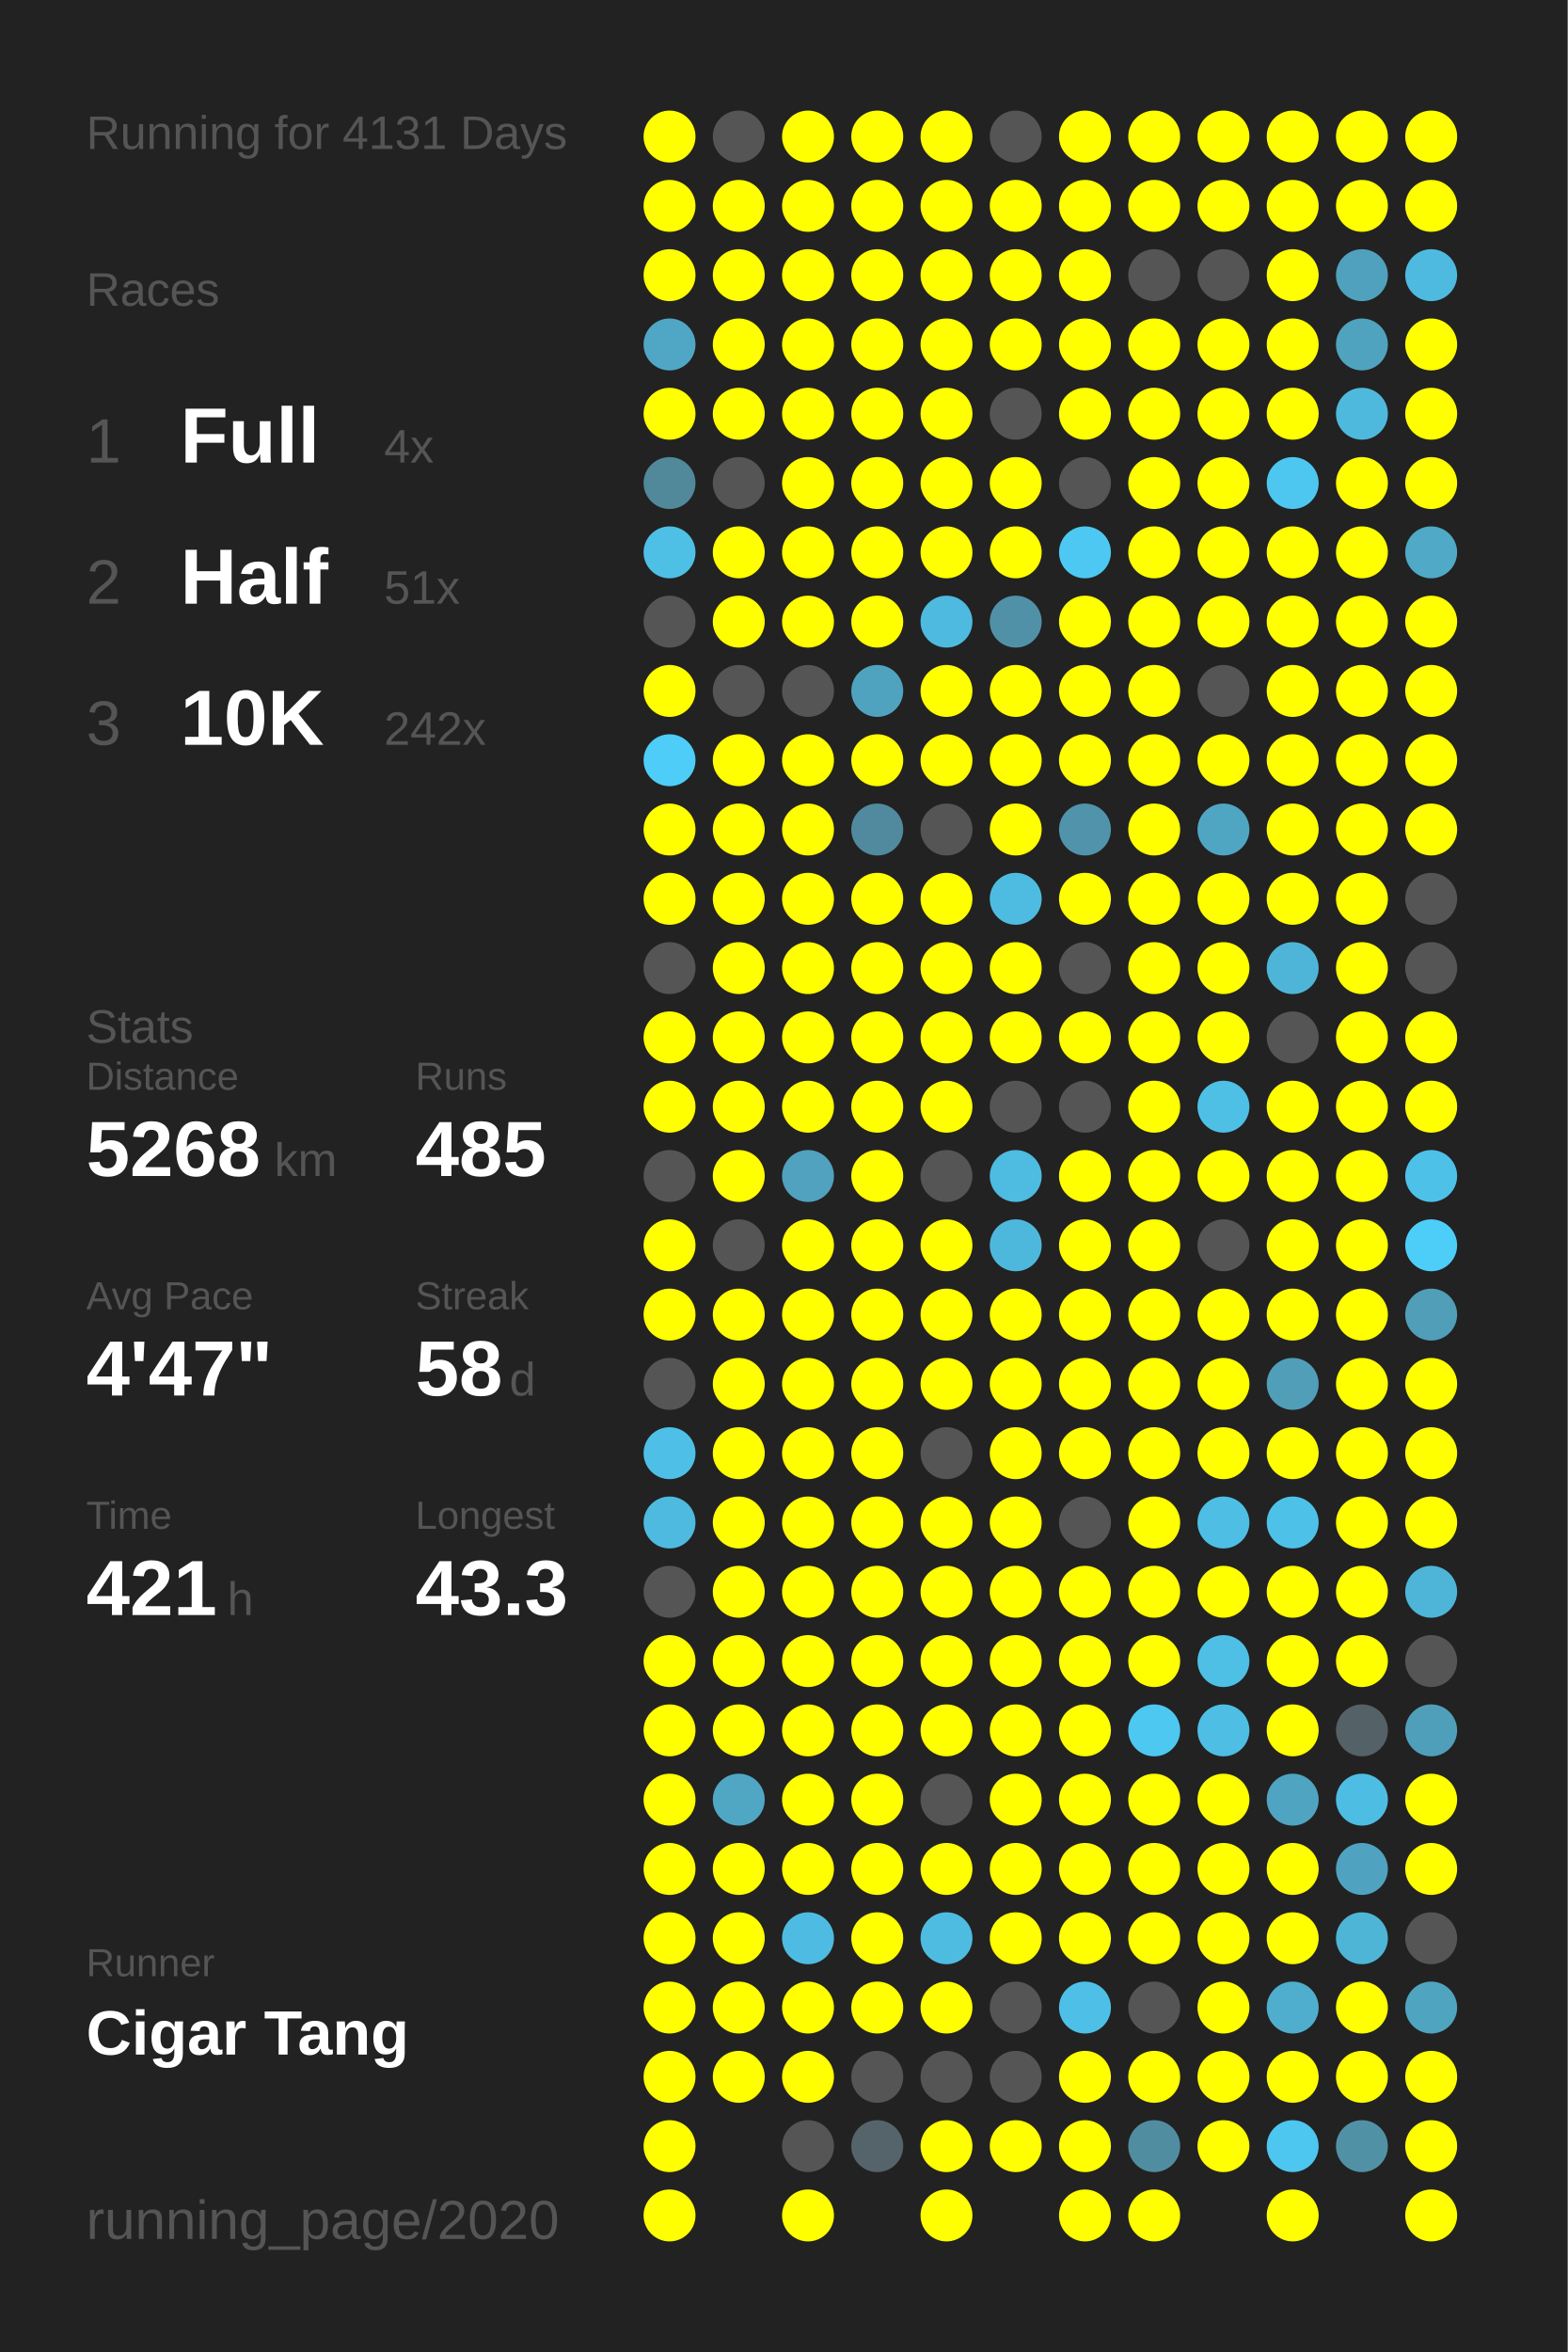
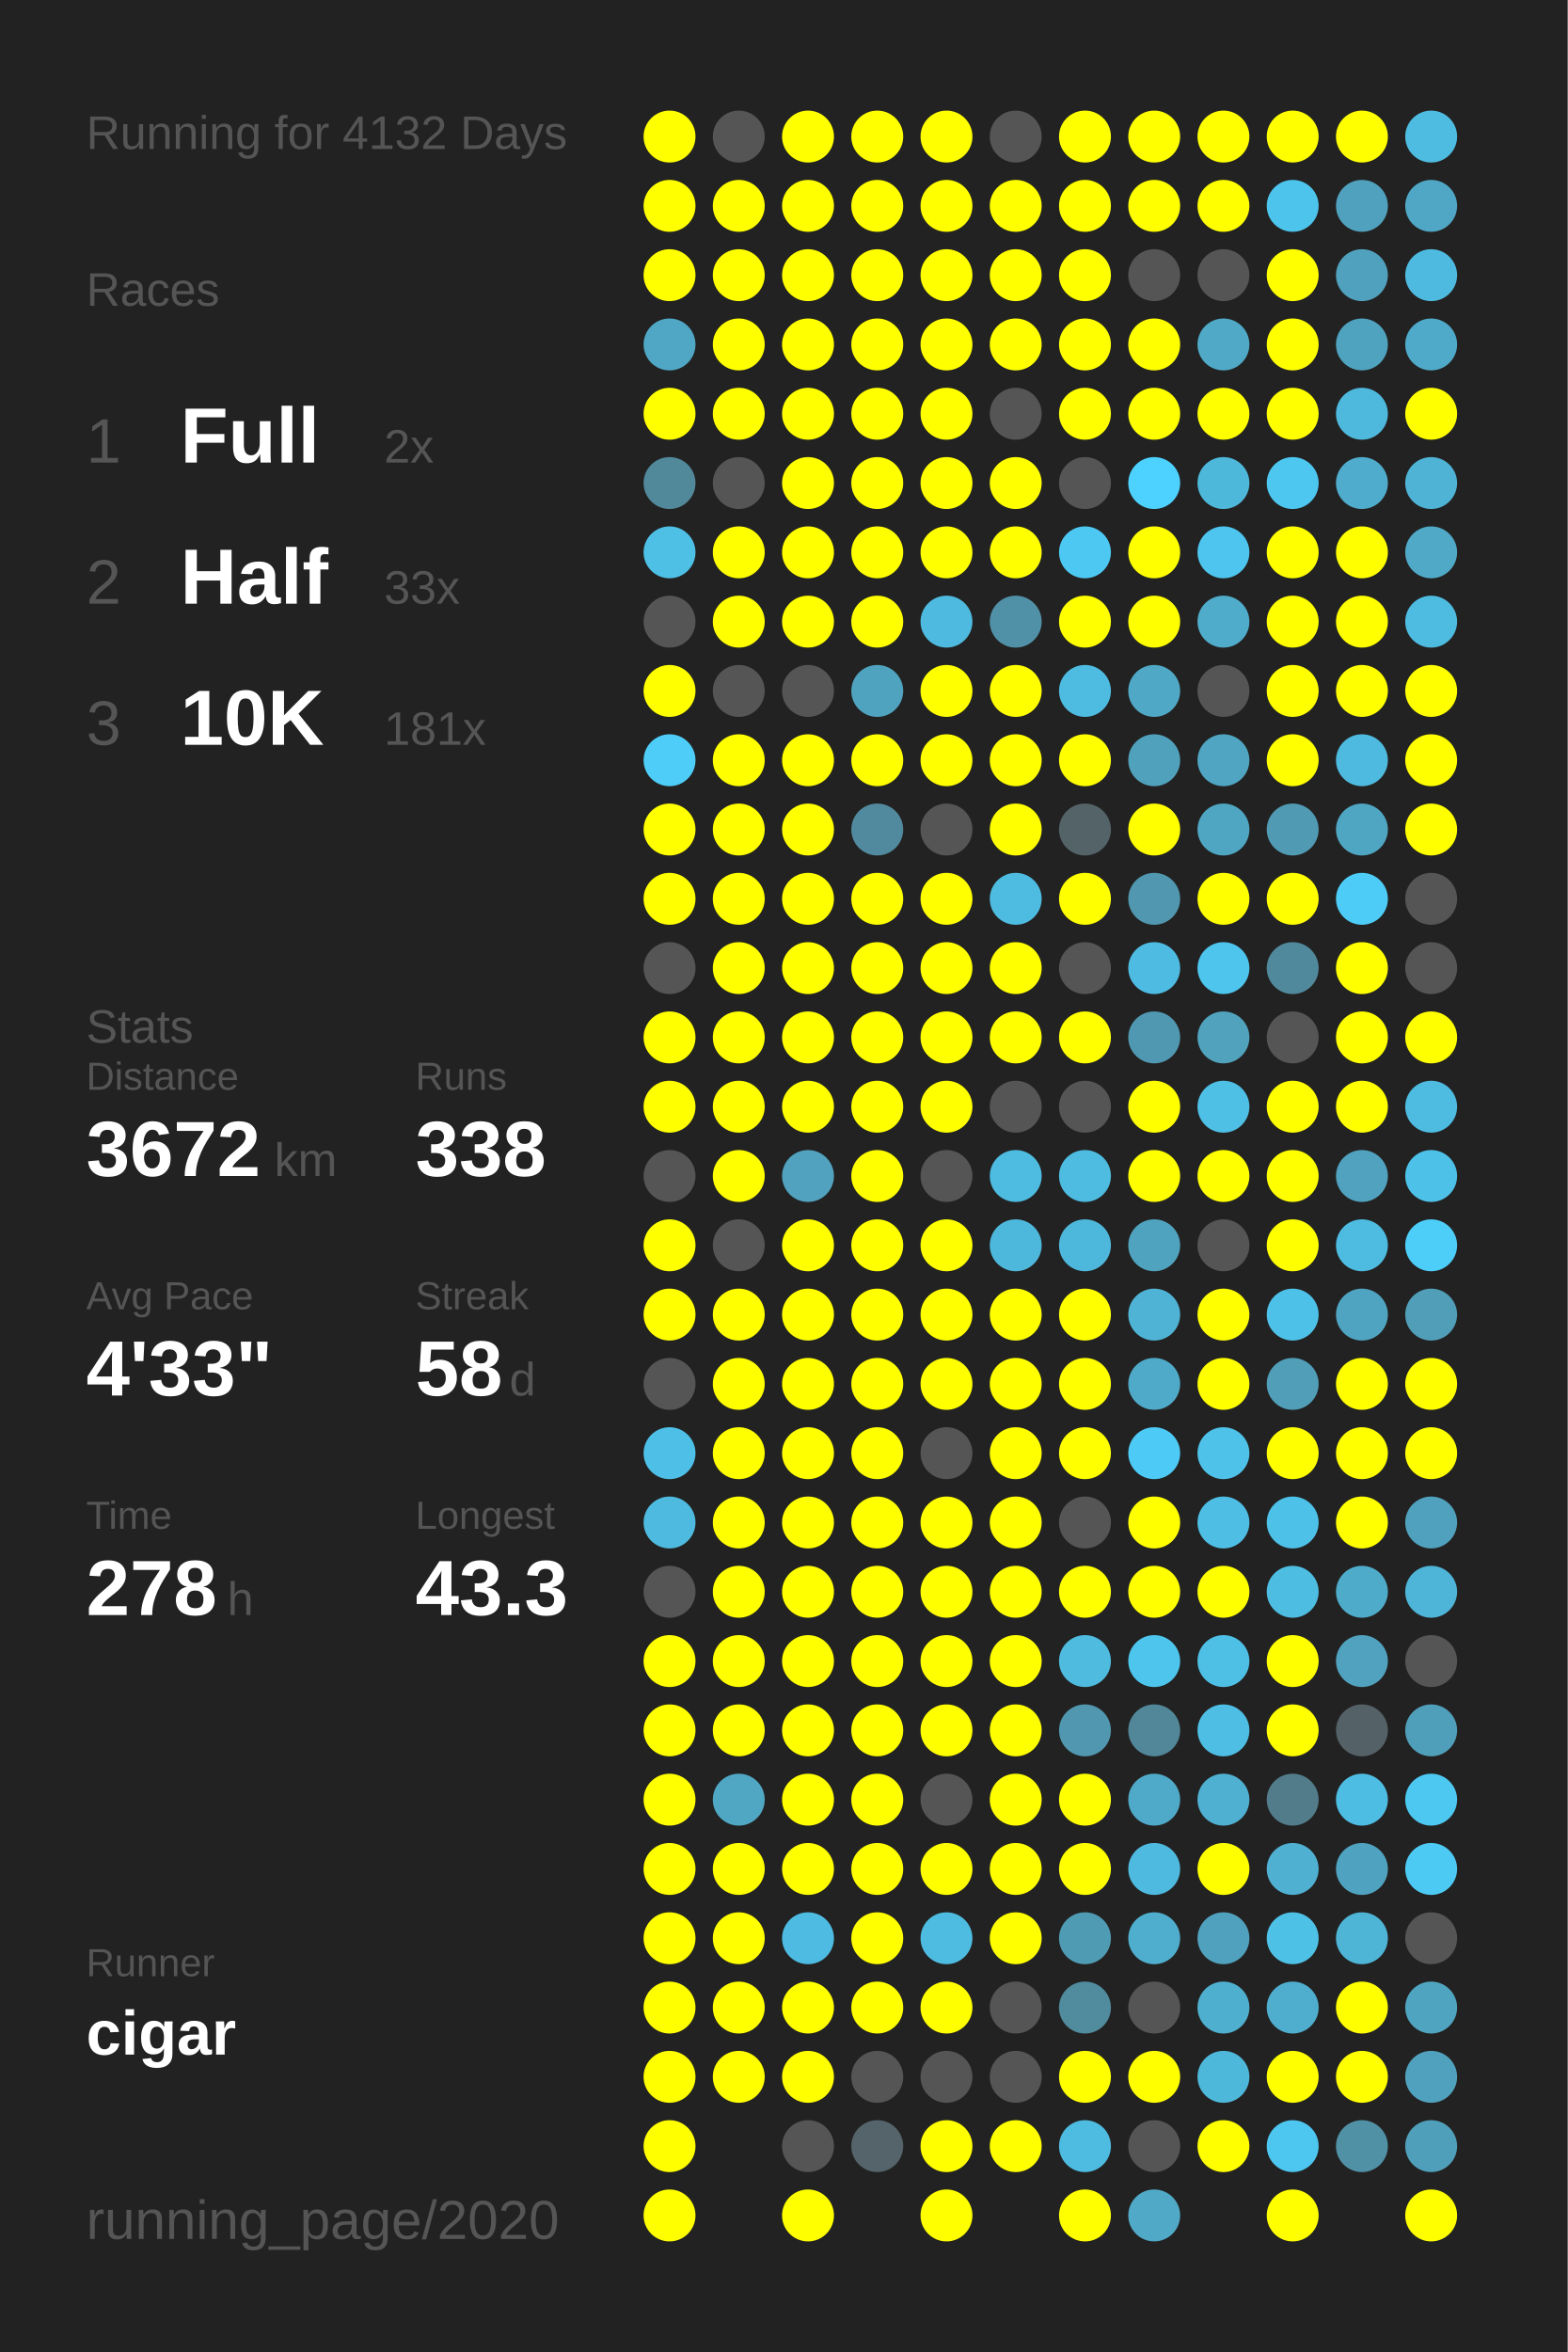
<svg xmlns="http://www.w3.org/2000/svg" baseProfile="full" height="300mm" version="1.1" viewBox="0,0,200,300" width="200mm">
  <defs />
  <rect fill="#222222" height="300" width="200" x="0" y="0" />
-   <text fill="#555555" style="font-size:6px; font-family:Arial;" x="11" y="19">Running for 4131 Days</text>
+   <text fill="#555555" style="font-size:6px; font-family:Arial;" x="11" y="19">Running for 4132 Days</text>
  <text fill="#555555" style="font-size:6px; font-family:Arial;" x="11" y="39">Races</text>
  <text fill="#555555" style="font-size:8px; font-family:Arial;" x="11" y="59">1</text>
  <text fill="#FFFFFF" style="font-size:10px; font-family:Arial; font-weight:bold;" x="23" y="59">Full</text>
-   <text fill="#555555" style="font-size:6px; font-family:Arial;" x="49" y="59">4x</text>
+   <text fill="#555555" style="font-size:6px; font-family:Arial;" x="49" y="59">2x</text>
  <text fill="#555555" style="font-size:8px; font-family:Arial;" x="11" y="77">2</text>
  <text fill="#FFFFFF" style="font-size:10px; font-family:Arial; font-weight:bold;" x="23" y="77">Half</text>
-   <text fill="#555555" style="font-size:6px; font-family:Arial;" x="49" y="77">51x</text>
+   <text fill="#555555" style="font-size:6px; font-family:Arial;" x="49" y="77">33x</text>
  <text fill="#555555" style="font-size:8px; font-family:Arial;" x="11" y="95">3</text>
  <text fill="#FFFFFF" style="font-size:10px; font-family:Arial; font-weight:bold;" x="23" y="95">10K</text>
-   <text fill="#555555" style="font-size:6px; font-family:Arial;" x="49" y="95">242x</text>
+   <text fill="#555555" style="font-size:6px; font-family:Arial;" x="49" y="95">181x</text>
  <text fill="#555555" style="font-size:6px; font-family:Arial;" x="11" y="133">Stats</text>
  <text fill="#555555" style="font-size:5px; font-family:Arial;" x="11" y="139">Distance</text>
-   <text fill="#FFFFFF" style="font-size:10px; font-family:Arial; font-weight:bold;" x="11" y="150">5268</text>
+   <text fill="#FFFFFF" style="font-size:10px; font-family:Arial; font-weight:bold;" x="11" y="150">3672</text>
  <text fill="#555555" style="font-size:6px; font-family:Arial;" x="35" y="150">km</text>
  <text fill="#555555" style="font-size:5px; font-family:Arial;" x="53" y="139">Runs</text>
-   <text fill="#FFFFFF" style="font-size:10px; font-family:Arial; font-weight:bold;" x="53" y="150">485</text>
+   <text fill="#FFFFFF" style="font-size:10px; font-family:Arial; font-weight:bold;" x="53" y="150">338</text>
  <text fill="#555555" style="font-size:5px; font-family:Arial;" x="11" y="167">Avg Pace</text>
-   <text fill="#FFFFFF" style="font-size:10px; font-family:Arial; font-weight:bold;" x="11" y="178">4'47"</text>
+   <text fill="#FFFFFF" style="font-size:10px; font-family:Arial; font-weight:bold;" x="11" y="178">4'33"</text>
  <text fill="#555555" style="font-size:5px; font-family:Arial;" x="53" y="167">Streak</text>
  <text fill="#FFFFFF" style="font-size:10px; font-family:Arial; font-weight:bold;" x="53" y="178">58</text>
  <text fill="#555555" style="font-size:6px; font-family:Arial;" x="65" y="178">d</text>
  <text fill="#555555" style="font-size:5px; font-family:Arial;" x="11" y="195">Time</text>
-   <text fill="#FFFFFF" style="font-size:10px; font-family:Arial; font-weight:bold;" x="11" y="206">421</text>
+   <text fill="#FFFFFF" style="font-size:10px; font-family:Arial; font-weight:bold;" x="11" y="206">278</text>
  <text fill="#555555" style="font-size:6px; font-family:Arial;" x="29" y="206">h</text>
  <text fill="#555555" style="font-size:5px; font-family:Arial;" x="53" y="195">Longest</text>
  <text fill="#FFFFFF" style="font-size:10px; font-family:Arial; font-weight:bold;" x="53" y="206">43.3</text>
  <text fill="#555555" style="font-size:5px; font-family:Arial;" x="11" y="252.065">Runner</text>
-   <text fill="#FFFFFF" style="font-size:8px; font-family:Arial; font-weight:bold;" x="11" y="262.065">Cigar Tang</text>
+   <text fill="#FFFFFF" style="font-size:8px; font-family:Arial; font-weight:bold;" x="11" y="262.065">cigar</text>
  <text fill="#555555" style="font-size:7px; font-family:Arial;" x="11" y="285.581">running_page/2020</text>
  <circle cx="85.417" cy="17.419" fill="#FFFF00" r="3.312" />
  <circle cx="85.417" cy="26.258" fill="#FFFF00" r="3.312" />
  <circle cx="85.417" cy="35.097" fill="#FFFF00" r="3.312" />
  <circle cx="85.417" cy="43.935" fill="#4fa7c5" r="3.312" />
  <circle cx="85.417" cy="52.774" fill="#FFFF00" r="3.312" />
  <circle cx="85.417" cy="61.613" fill="#51889a" r="3.312" />
  <circle cx="85.417" cy="70.452" fill="#4ec0e6" r="3.312" />
  <circle cx="85.417" cy="79.29" fill="#555555" r="3.312" />
  <circle cx="85.417" cy="88.129" fill="#FFFF00" r="3.312" />
  <circle cx="85.417" cy="96.968" fill="#4dcdf8" r="3.312" />
  <circle cx="85.417" cy="105.806" fill="#FFFF00" r="3.312" />
  <circle cx="85.417" cy="114.645" fill="#FFFF00" r="3.312" />
  <circle cx="85.417" cy="123.484" fill="#555555" r="3.312" />
  <circle cx="85.417" cy="132.323" fill="#FFFF00" r="3.312" />
  <circle cx="85.417" cy="141.161" fill="#FFFF00" r="3.312" />
  <circle cx="85.417" cy="150" fill="#555555" r="3.312" />
  <circle cx="85.417" cy="158.839" fill="#FFFF00" r="3.312" />
  <circle cx="85.417" cy="167.677" fill="#FFFF00" r="3.312" />
  <circle cx="85.417" cy="176.516" fill="#555555" r="3.312" />
  <circle cx="85.417" cy="185.355" fill="#4ec0e7" r="3.312" />
  <circle cx="85.417" cy="194.194" fill="#4ebadf" r="3.312" />
  <circle cx="85.417" cy="203.032" fill="#555555" r="3.312" />
  <circle cx="85.417" cy="211.871" fill="#FFFF00" r="3.312" />
  <circle cx="85.417" cy="220.71" fill="#FFFF00" r="3.312" />
  <circle cx="85.417" cy="229.548" fill="#FFFF00" r="3.312" />
  <circle cx="85.417" cy="238.387" fill="#FFFF00" r="3.312" />
  <circle cx="85.417" cy="247.226" fill="#FFFF00" r="3.312" />
  <circle cx="85.417" cy="256.065" fill="#FFFF00" r="3.312" />
  <circle cx="85.417" cy="264.903" fill="#FFFF00" r="3.312" />
  <circle cx="85.417" cy="273.742" fill="#FFFF00" r="3.312" />
  <circle cx="85.417" cy="282.581" fill="#FFFF00" r="3.312" />
  <circle cx="94.25" cy="17.419" fill="#555555" r="3.312" />
  <circle cx="94.25" cy="26.258" fill="#FFFF00" r="3.312" />
  <circle cx="94.25" cy="35.097" fill="#FFFF00" r="3.312" />
  <circle cx="94.25" cy="43.935" fill="#FFFF00" r="3.312" />
  <circle cx="94.25" cy="52.774" fill="#FFFF00" r="3.312" />
  <circle cx="94.25" cy="61.613" fill="#555555" r="3.312" />
  <circle cx="94.25" cy="70.452" fill="#FFFF00" r="3.312" />
  <circle cx="94.25" cy="79.29" fill="#FFFF00" r="3.312" />
  <circle cx="94.25" cy="88.129" fill="#555555" r="3.312" />
  <circle cx="94.25" cy="96.968" fill="#FFFF00" r="3.312" />
  <circle cx="94.25" cy="105.806" fill="#FFFF00" r="3.312" />
  <circle cx="94.25" cy="114.645" fill="#FFFF00" r="3.312" />
  <circle cx="94.25" cy="123.484" fill="#FFFF00" r="3.312" />
  <circle cx="94.25" cy="132.323" fill="#FFFF00" r="3.312" />
  <circle cx="94.25" cy="141.161" fill="#FFFF00" r="3.312" />
  <circle cx="94.25" cy="150" fill="#FFFF00" r="3.312" />
  <circle cx="94.25" cy="158.839" fill="#555555" r="3.312" />
  <circle cx="94.25" cy="167.677" fill="#FFFF00" r="3.312" />
  <circle cx="94.25" cy="176.516" fill="#FFFF00" r="3.312" />
  <circle cx="94.25" cy="185.355" fill="#FFFF00" r="3.312" />
  <circle cx="94.25" cy="194.194" fill="#FFFF00" r="3.312" />
  <circle cx="94.25" cy="203.032" fill="#FFFF00" r="3.312" />
  <circle cx="94.25" cy="211.871" fill="#FFFF00" r="3.312" />
  <circle cx="94.25" cy="220.71" fill="#FFFF00" r="3.312" />
  <circle cx="94.25" cy="229.548" fill="#4fa7c4" r="3.312" />
  <circle cx="94.25" cy="238.387" fill="#FFFF00" r="3.312" />
  <circle cx="94.25" cy="247.226" fill="#FFFF00" r="3.312" />
  <circle cx="94.25" cy="256.065" fill="#FFFF00" r="3.312" />
  <circle cx="94.25" cy="264.903" fill="#FFFF00" r="3.312" />
  <circle cx="103.083" cy="17.419" fill="#FFFF00" r="3.312" />
  <circle cx="103.083" cy="26.258" fill="#FFFF00" r="3.312" />
  <circle cx="103.083" cy="35.097" fill="#FFFF00" r="3.312" />
  <circle cx="103.083" cy="43.935" fill="#FFFF00" r="3.312" />
  <circle cx="103.083" cy="52.774" fill="#FFFF00" r="3.312" />
  <circle cx="103.083" cy="61.613" fill="#FFFF00" r="3.312" />
  <circle cx="103.083" cy="70.452" fill="#FFFF00" r="3.312" />
  <circle cx="103.083" cy="79.29" fill="#FFFF00" r="3.312" />
  <circle cx="103.083" cy="88.129" fill="#555555" r="3.312" />
  <circle cx="103.083" cy="96.968" fill="#FFFF00" r="3.312" />
  <circle cx="103.083" cy="105.806" fill="#FFFF00" r="3.312" />
  <circle cx="103.083" cy="114.645" fill="#FFFF00" r="3.312" />
  <circle cx="103.083" cy="123.484" fill="#FFFF00" r="3.312" />
  <circle cx="103.083" cy="132.323" fill="#FFFF00" r="3.312" />
  <circle cx="103.083" cy="141.161" fill="#FFFF00" r="3.312" />
  <circle cx="103.083" cy="150" fill="#50a2be" r="3.312" />
  <circle cx="103.083" cy="158.839" fill="#FFFF00" r="3.312" />
  <circle cx="103.083" cy="167.677" fill="#FFFF00" r="3.312" />
  <circle cx="103.083" cy="176.516" fill="#FFFF00" r="3.312" />
  <circle cx="103.083" cy="185.355" fill="#FFFF00" r="3.312" />
  <circle cx="103.083" cy="194.194" fill="#FFFF00" r="3.312" />
  <circle cx="103.083" cy="203.032" fill="#FFFF00" r="3.312" />
  <circle cx="103.083" cy="211.871" fill="#FFFF00" r="3.312" />
  <circle cx="103.083" cy="220.71" fill="#FFFF00" r="3.312" />
  <circle cx="103.083" cy="229.548" fill="#FFFF00" r="3.312" />
  <circle cx="103.083" cy="238.387" fill="#FFFF00" r="3.312" />
  <circle cx="103.083" cy="247.226" fill="#4ebce2" r="3.312" />
  <circle cx="103.083" cy="256.065" fill="#FFFF00" r="3.312" />
  <circle cx="103.083" cy="264.903" fill="#FFFF00" r="3.312" />
  <circle cx="103.083" cy="273.742" fill="#555555" r="3.312" />
  <circle cx="103.083" cy="282.581" fill="#FFFF00" r="3.312" />
  <circle cx="111.917" cy="17.419" fill="#FFFF00" r="3.312" />
  <circle cx="111.917" cy="26.258" fill="#FFFF00" r="3.312" />
  <circle cx="111.917" cy="35.097" fill="#FFFF00" r="3.312" />
  <circle cx="111.917" cy="43.935" fill="#FFFF00" r="3.312" />
  <circle cx="111.917" cy="52.774" fill="#FFFF00" r="3.312" />
  <circle cx="111.917" cy="61.613" fill="#FFFF00" r="3.312" />
  <circle cx="111.917" cy="70.452" fill="#FFFF00" r="3.312" />
  <circle cx="111.917" cy="79.29" fill="#FFFF00" r="3.312" />
  <circle cx="111.917" cy="88.129" fill="#4fa3bf" r="3.312" />
  <circle cx="111.917" cy="96.968" fill="#FFFF00" r="3.312" />
  <circle cx="111.917" cy="105.806" fill="#518a9e" r="3.312" />
  <circle cx="111.917" cy="114.645" fill="#FFFF00" r="3.312" />
  <circle cx="111.917" cy="123.484" fill="#FFFF00" r="3.312" />
  <circle cx="111.917" cy="132.323" fill="#FFFF00" r="3.312" />
  <circle cx="111.917" cy="141.161" fill="#FFFF00" r="3.312" />
  <circle cx="111.917" cy="150" fill="#FFFF00" r="3.312" />
  <circle cx="111.917" cy="158.839" fill="#FFFF00" r="3.312" />
  <circle cx="111.917" cy="167.677" fill="#FFFF00" r="3.312" />
  <circle cx="111.917" cy="176.516" fill="#FFFF00" r="3.312" />
  <circle cx="111.917" cy="185.355" fill="#FFFF00" r="3.312" />
  <circle cx="111.917" cy="194.194" fill="#FFFF00" r="3.312" />
  <circle cx="111.917" cy="203.032" fill="#FFFF00" r="3.312" />
  <circle cx="111.917" cy="211.871" fill="#FFFF00" r="3.312" />
  <circle cx="111.917" cy="220.71" fill="#FFFF00" r="3.312" />
  <circle cx="111.917" cy="229.548" fill="#FFFF00" r="3.312" />
  <circle cx="111.917" cy="238.387" fill="#FFFF00" r="3.312" />
  <circle cx="111.917" cy="247.226" fill="#FFFF00" r="3.312" />
  <circle cx="111.917" cy="256.065" fill="#FFFF00" r="3.312" />
  <circle cx="111.917" cy="264.903" fill="#555555" r="3.312" />
  <circle cx="111.917" cy="273.742" fill="#54646a" r="3.312" />
  <circle cx="120.75" cy="17.419" fill="#FFFF00" r="3.312" />
  <circle cx="120.75" cy="26.258" fill="#FFFF00" r="3.312" />
  <circle cx="120.75" cy="35.097" fill="#FFFF00" r="3.312" />
  <circle cx="120.75" cy="43.935" fill="#FFFF00" r="3.312" />
  <circle cx="120.75" cy="52.774" fill="#FFFF00" r="3.312" />
  <circle cx="120.75" cy="61.613" fill="#FFFF00" r="3.312" />
  <circle cx="120.75" cy="70.452" fill="#FFFF00" r="3.312" />
  <circle cx="120.75" cy="79.29" fill="#4ebadf" r="3.312" />
  <circle cx="120.75" cy="88.129" fill="#FFFF00" r="3.312" />
  <circle cx="120.75" cy="96.968" fill="#FFFF00" r="3.312" />
  <circle cx="120.75" cy="105.806" fill="#555555" r="3.312" />
  <circle cx="120.75" cy="114.645" fill="#FFFF00" r="3.312" />
  <circle cx="120.75" cy="123.484" fill="#FFFF00" r="3.312" />
  <circle cx="120.75" cy="132.323" fill="#FFFF00" r="3.312" />
  <circle cx="120.75" cy="141.161" fill="#FFFF00" r="3.312" />
  <circle cx="120.75" cy="150" fill="#555555" r="3.312" />
  <circle cx="120.75" cy="158.839" fill="#FFFF00" r="3.312" />
  <circle cx="120.75" cy="167.677" fill="#FFFF00" r="3.312" />
  <circle cx="120.75" cy="176.516" fill="#FFFF00" r="3.312" />
  <circle cx="120.75" cy="185.355" fill="#555555" r="3.312" />
  <circle cx="120.75" cy="194.194" fill="#FFFF00" r="3.312" />
  <circle cx="120.75" cy="203.032" fill="#FFFF00" r="3.312" />
  <circle cx="120.75" cy="211.871" fill="#FFFF00" r="3.312" />
  <circle cx="120.75" cy="220.71" fill="#FFFF00" r="3.312" />
  <circle cx="120.75" cy="229.548" fill="#555555" r="3.312" />
  <circle cx="120.75" cy="238.387" fill="#FFFF00" r="3.312" />
  <circle cx="120.75" cy="247.226" fill="#4ebce1" r="3.312" />
  <circle cx="120.75" cy="256.065" fill="#FFFF00" r="3.312" />
  <circle cx="120.75" cy="264.903" fill="#555555" r="3.312" />
  <circle cx="120.75" cy="273.742" fill="#FFFF00" r="3.312" />
  <circle cx="120.75" cy="282.581" fill="#FFFF00" r="3.312" />
  <circle cx="129.583" cy="17.419" fill="#555555" r="3.312" />
  <circle cx="129.583" cy="26.258" fill="#FFFF00" r="3.312" />
  <circle cx="129.583" cy="35.097" fill="#FFFF00" r="3.312" />
  <circle cx="129.583" cy="43.935" fill="#FFFF00" r="3.312" />
  <circle cx="129.583" cy="52.774" fill="#555555" r="3.312" />
  <circle cx="129.583" cy="61.613" fill="#FFFF00" r="3.312" />
  <circle cx="129.583" cy="70.452" fill="#FFFF00" r="3.312" />
  <circle cx="129.583" cy="79.29" fill="#5191a7" r="3.312" />
  <circle cx="129.583" cy="88.129" fill="#FFFF00" r="3.312" />
  <circle cx="129.583" cy="96.968" fill="#FFFF00" r="3.312" />
  <circle cx="129.583" cy="105.806" fill="#FFFF00" r="3.312" />
  <circle cx="129.583" cy="114.645" fill="#4ebce1" r="3.312" />
  <circle cx="129.583" cy="123.484" fill="#FFFF00" r="3.312" />
  <circle cx="129.583" cy="132.323" fill="#FFFF00" r="3.312" />
  <circle cx="129.583" cy="141.161" fill="#555555" r="3.312" />
  <circle cx="129.583" cy="150" fill="#4ebbe0" r="3.312" />
  <circle cx="129.583" cy="158.839" fill="#4eb8dc" r="3.312" />
  <circle cx="129.583" cy="167.677" fill="#FFFF00" r="3.312" />
  <circle cx="129.583" cy="176.516" fill="#FFFF00" r="3.312" />
  <circle cx="129.583" cy="185.355" fill="#FFFF00" r="3.312" />
  <circle cx="129.583" cy="194.194" fill="#FFFF00" r="3.312" />
  <circle cx="129.583" cy="203.032" fill="#FFFF00" r="3.312" />
  <circle cx="129.583" cy="211.871" fill="#FFFF00" r="3.312" />
  <circle cx="129.583" cy="220.71" fill="#FFFF00" r="3.312" />
  <circle cx="129.583" cy="229.548" fill="#FFFF00" r="3.312" />
  <circle cx="129.583" cy="238.387" fill="#FFFF00" r="3.312" />
  <circle cx="129.583" cy="247.226" fill="#FFFF00" r="3.312" />
  <circle cx="129.583" cy="256.065" fill="#555555" r="3.312" />
  <circle cx="129.583" cy="264.903" fill="#555555" r="3.312" />
  <circle cx="129.583" cy="273.742" fill="#FFFF00" r="3.312" />
  <circle cx="138.417" cy="17.419" fill="#FFFF00" r="3.312" />
  <circle cx="138.417" cy="26.258" fill="#FFFF00" r="3.312" />
  <circle cx="138.417" cy="35.097" fill="#FFFF00" r="3.312" />
  <circle cx="138.417" cy="43.935" fill="#FFFF00" r="3.312" />
  <circle cx="138.417" cy="52.774" fill="#FFFF00" r="3.312" />
  <circle cx="138.417" cy="61.613" fill="#555555" r="3.312" />
  <circle cx="138.417" cy="70.452" fill="#4dc8f2" r="3.312" />
  <circle cx="138.417" cy="79.29" fill="#FFFF00" r="3.312" />
-   <circle cx="138.417" cy="88.129" fill="#FFFF00" r="3.312" />
+   <circle cx="138.417" cy="88.129" fill="#4ebce1" r="3.312" />
  <circle cx="138.417" cy="96.968" fill="#FFFF00" r="3.312" />
-   <circle cx="138.417" cy="105.806" fill="#5093aa" r="3.312" />
+   <circle cx="138.417" cy="105.806" fill="#546368" r="3.312" />
  <circle cx="138.417" cy="114.645" fill="#FFFF00" r="3.312" />
  <circle cx="138.417" cy="123.484" fill="#555555" r="3.312" />
  <circle cx="138.417" cy="132.323" fill="#FFFF00" r="3.312" />
  <circle cx="138.417" cy="141.161" fill="#555555" r="3.312" />
-   <circle cx="138.417" cy="150" fill="#FFFF00" r="3.312" />
-   <circle cx="138.417" cy="158.839" fill="#FFFF00" r="3.312" />
+   <circle cx="138.417" cy="150" fill="#4ebce1" r="3.312" />
+   <circle cx="138.417" cy="158.839" fill="#4eb8dc" r="3.312" />
  <circle cx="138.417" cy="167.677" fill="#FFFF00" r="3.312" />
  <circle cx="138.417" cy="176.516" fill="#FFFF00" r="3.312" />
  <circle cx="138.417" cy="185.355" fill="#FFFF00" r="3.312" />
  <circle cx="138.417" cy="194.194" fill="#555555" r="3.312" />
  <circle cx="138.417" cy="203.032" fill="#FFFF00" r="3.312" />
-   <circle cx="138.417" cy="211.871" fill="#FFFF00" r="3.312" />
-   <circle cx="138.417" cy="220.71" fill="#FFFF00" r="3.312" />
+   <circle cx="138.417" cy="211.871" fill="#4ebbdf" r="3.312" />
+   <circle cx="138.417" cy="220.71" fill="#5097af" r="3.312" />
  <circle cx="138.417" cy="229.548" fill="#FFFF00" r="3.312" />
  <circle cx="138.417" cy="238.387" fill="#FFFF00" r="3.312" />
-   <circle cx="138.417" cy="247.226" fill="#FFFF00" r="3.312" />
-   <circle cx="138.417" cy="256.065" fill="#4ec0e7" r="3.312" />
+   <circle cx="138.417" cy="247.226" fill="#509bb4" r="3.312" />
+   <circle cx="138.417" cy="256.065" fill="#518b9e" r="3.312" />
  <circle cx="138.417" cy="264.903" fill="#FFFF00" r="3.312" />
-   <circle cx="138.417" cy="273.742" fill="#FFFF00" r="3.312" />
+   <circle cx="138.417" cy="273.742" fill="#4ebce1" r="3.312" />
  <circle cx="138.417" cy="282.581" fill="#FFFF00" r="3.312" />
  <circle cx="147.25" cy="17.419" fill="#FFFF00" r="3.312" />
  <circle cx="147.25" cy="26.258" fill="#FFFF00" r="3.312" />
  <circle cx="147.25" cy="35.097" fill="#555555" r="3.312" />
  <circle cx="147.25" cy="43.935" fill="#FFFF00" r="3.312" />
  <circle cx="147.25" cy="52.774" fill="#FFFF00" r="3.312" />
-   <circle cx="147.25" cy="61.613" fill="#FFFF00" r="3.312" />
+   <circle cx="147.25" cy="61.613" fill="#4dd1fe" r="3.312" />
  <circle cx="147.25" cy="70.452" fill="#FFFF00" r="3.312" />
  <circle cx="147.25" cy="79.29" fill="#FFFF00" r="3.312" />
-   <circle cx="147.25" cy="88.129" fill="#FFFF00" r="3.312" />
-   <circle cx="147.25" cy="96.968" fill="#FFFF00" r="3.312" />
+   <circle cx="147.25" cy="88.129" fill="#4fa8c6" r="3.312" />
+   <circle cx="147.25" cy="96.968" fill="#50a1bc" r="3.312" />
  <circle cx="147.25" cy="105.806" fill="#FFFF00" r="3.312" />
-   <circle cx="147.25" cy="114.645" fill="#FFFF00" r="3.312" />
-   <circle cx="147.25" cy="123.484" fill="#FFFF00" r="3.312" />
-   <circle cx="147.25" cy="132.323" fill="#FFFF00" r="3.312" />
+   <circle cx="147.25" cy="114.645" fill="#5097af" r="3.312" />
+   <circle cx="147.25" cy="123.484" fill="#4ebce2" r="3.312" />
+   <circle cx="147.25" cy="132.323" fill="#5098b1" r="3.312" />
  <circle cx="147.25" cy="141.161" fill="#FFFF00" r="3.312" />
  <circle cx="147.25" cy="150" fill="#FFFF00" r="3.312" />
-   <circle cx="147.25" cy="158.839" fill="#FFFF00" r="3.312" />
-   <circle cx="147.25" cy="167.677" fill="#FFFF00" r="3.312" />
-   <circle cx="147.25" cy="176.516" fill="#FFFF00" r="3.312" />
-   <circle cx="147.25" cy="185.355" fill="#FFFF00" r="3.312" />
+   <circle cx="147.25" cy="158.839" fill="#4fa3bf" r="3.312" />
+   <circle cx="147.25" cy="167.677" fill="#4eb3d5" r="3.312" />
+   <circle cx="147.25" cy="176.516" fill="#4faac9" r="3.312" />
+   <circle cx="147.25" cy="185.355" fill="#4dcaf5" r="3.312" />
  <circle cx="147.25" cy="194.194" fill="#FFFF00" r="3.312" />
  <circle cx="147.25" cy="203.032" fill="#FFFF00" r="3.312" />
-   <circle cx="147.25" cy="211.871" fill="#FFFF00" r="3.312" />
-   <circle cx="147.25" cy="220.71" fill="#4dc8f1" r="3.312" />
-   <circle cx="147.25" cy="229.548" fill="#FFFF00" r="3.312" />
-   <circle cx="147.25" cy="238.387" fill="#FFFF00" r="3.312" />
-   <circle cx="147.25" cy="247.226" fill="#FFFF00" r="3.312" />
+   <circle cx="147.25" cy="211.871" fill="#4dc5ed" r="3.312" />
+   <circle cx="147.25" cy="220.71" fill="#518799" r="3.312" />
+   <circle cx="147.25" cy="229.548" fill="#4fa9c8" r="3.312" />
+   <circle cx="147.25" cy="238.387" fill="#4ebadf" r="3.312" />
+   <circle cx="147.25" cy="247.226" fill="#4faece" r="3.312" />
  <circle cx="147.25" cy="256.065" fill="#555555" r="3.312" />
  <circle cx="147.25" cy="264.903" fill="#FFFF00" r="3.312" />
-   <circle cx="147.25" cy="273.742" fill="#518da1" r="3.312" />
-   <circle cx="147.25" cy="282.581" fill="#FFFF00" r="3.312" />
+   <circle cx="147.25" cy="273.742" fill="#555555" r="3.312" />
+   <circle cx="147.25" cy="282.581" fill="#4fa9c7" r="3.312" />
  <circle cx="156.083" cy="17.419" fill="#FFFF00" r="3.312" />
  <circle cx="156.083" cy="26.258" fill="#FFFF00" r="3.312" />
  <circle cx="156.083" cy="35.097" fill="#555555" r="3.312" />
-   <circle cx="156.083" cy="43.935" fill="#FFFF00" r="3.312" />
+   <circle cx="156.083" cy="43.935" fill="#4fa9c7" r="3.312" />
  <circle cx="156.083" cy="52.774" fill="#FFFF00" r="3.312" />
-   <circle cx="156.083" cy="61.613" fill="#FFFF00" r="3.312" />
-   <circle cx="156.083" cy="70.452" fill="#FFFF00" r="3.312" />
-   <circle cx="156.083" cy="79.29" fill="#FFFF00" r="3.312" />
+   <circle cx="156.083" cy="61.613" fill="#4eb8db" r="3.312" />
+   <circle cx="156.083" cy="70.452" fill="#4dc5ee" r="3.312" />
+   <circle cx="156.083" cy="79.29" fill="#4faccb" r="3.312" />
  <circle cx="156.083" cy="88.129" fill="#555555" r="3.312" />
-   <circle cx="156.083" cy="96.968" fill="#FFFF00" r="3.312" />
+   <circle cx="156.083" cy="96.968" fill="#4fa5c2" r="3.312" />
  <circle cx="156.083" cy="105.806" fill="#4fa6c3" r="3.312" />
  <circle cx="156.083" cy="114.645" fill="#FFFF00" r="3.312" />
-   <circle cx="156.083" cy="123.484" fill="#FFFF00" r="3.312" />
-   <circle cx="156.083" cy="132.323" fill="#FFFF00" r="3.312" />
+   <circle cx="156.083" cy="123.484" fill="#4dc5ed" r="3.312" />
+   <circle cx="156.083" cy="132.323" fill="#50a2bd" r="3.312" />
  <circle cx="156.083" cy="141.161" fill="#4ebfe5" r="3.312" />
  <circle cx="156.083" cy="150" fill="#FFFF00" r="3.312" />
  <circle cx="156.083" cy="158.839" fill="#555555" r="3.312" />
  <circle cx="156.083" cy="167.677" fill="#FFFF00" r="3.312" />
  <circle cx="156.083" cy="176.516" fill="#FFFF00" r="3.312" />
-   <circle cx="156.083" cy="185.355" fill="#FFFF00" r="3.312" />
+   <circle cx="156.083" cy="185.355" fill="#4ec2e9" r="3.312" />
  <circle cx="156.083" cy="194.194" fill="#4ebee4" r="3.312" />
  <circle cx="156.083" cy="203.032" fill="#FFFF00" r="3.312" />
  <circle cx="156.083" cy="211.871" fill="#4ebfe5" r="3.312" />
  <circle cx="156.083" cy="220.71" fill="#4ebee4" r="3.312" />
-   <circle cx="156.083" cy="229.548" fill="#FFFF00" r="3.312" />
+   <circle cx="156.083" cy="229.548" fill="#4fb0d1" r="3.312" />
  <circle cx="156.083" cy="238.387" fill="#FFFF00" r="3.312" />
-   <circle cx="156.083" cy="247.226" fill="#FFFF00" r="3.312" />
-   <circle cx="156.083" cy="256.065" fill="#FFFF00" r="3.312" />
-   <circle cx="156.083" cy="264.903" fill="#FFFF00" r="3.312" />
+   <circle cx="156.083" cy="247.226" fill="#50a1bd" r="3.312" />
+   <circle cx="156.083" cy="256.065" fill="#4fafcf" r="3.312" />
+   <circle cx="156.083" cy="264.903" fill="#4eb8db" r="3.312" />
  <circle cx="156.083" cy="273.742" fill="#FFFF00" r="3.312" />
  <circle cx="164.917" cy="17.419" fill="#FFFF00" r="3.312" />
-   <circle cx="164.917" cy="26.258" fill="#FFFF00" r="3.312" />
+   <circle cx="164.917" cy="26.258" fill="#4dc4ec" r="3.312" />
  <circle cx="164.917" cy="35.097" fill="#FFFF00" r="3.312" />
  <circle cx="164.917" cy="43.935" fill="#FFFF00" r="3.312" />
  <circle cx="164.917" cy="52.774" fill="#FFFF00" r="3.312" />
  <circle cx="164.917" cy="61.613" fill="#4dc7f0" r="3.312" />
  <circle cx="164.917" cy="70.452" fill="#FFFF00" r="3.312" />
  <circle cx="164.917" cy="79.29" fill="#FFFF00" r="3.312" />
  <circle cx="164.917" cy="88.129" fill="#FFFF00" r="3.312" />
  <circle cx="164.917" cy="96.968" fill="#FFFF00" r="3.312" />
-   <circle cx="164.917" cy="105.806" fill="#FFFF00" r="3.312" />
+   <circle cx="164.917" cy="105.806" fill="#509ab3" r="3.312" />
  <circle cx="164.917" cy="114.645" fill="#FFFF00" r="3.312" />
-   <circle cx="164.917" cy="123.484" fill="#4eb5d8" r="3.312" />
+   <circle cx="164.917" cy="123.484" fill="#51899c" r="3.312" />
  <circle cx="164.917" cy="132.323" fill="#555555" r="3.312" />
  <circle cx="164.917" cy="141.161" fill="#FFFF00" r="3.312" />
  <circle cx="164.917" cy="150" fill="#FFFF00" r="3.312" />
  <circle cx="164.917" cy="158.839" fill="#FFFF00" r="3.312" />
-   <circle cx="164.917" cy="167.677" fill="#FFFF00" r="3.312" />
+   <circle cx="164.917" cy="167.677" fill="#4ec1e8" r="3.312" />
  <circle cx="164.917" cy="176.516" fill="#509eb8" r="3.312" />
  <circle cx="164.917" cy="185.355" fill="#FFFF00" r="3.312" />
  <circle cx="164.917" cy="194.194" fill="#4ec1e8" r="3.312" />
-   <circle cx="164.917" cy="203.032" fill="#FFFF00" r="3.312" />
+   <circle cx="164.917" cy="203.032" fill="#4ebde2" r="3.312" />
  <circle cx="164.917" cy="211.871" fill="#FFFF00" r="3.312" />
  <circle cx="164.917" cy="220.71" fill="#FFFF00" r="3.312" />
-   <circle cx="164.917" cy="229.548" fill="#4fa4c1" r="3.312" />
-   <circle cx="164.917" cy="238.387" fill="#FFFF00" r="3.312" />
-   <circle cx="164.917" cy="247.226" fill="#FFFF00" r="3.312" />
+   <circle cx="164.917" cy="229.548" fill="#527c8a" r="3.312" />
+   <circle cx="164.917" cy="238.387" fill="#4fb0d1" r="3.312" />
+   <circle cx="164.917" cy="247.226" fill="#4ec1e7" r="3.312" />
  <circle cx="164.917" cy="256.065" fill="#4faece" r="3.312" />
  <circle cx="164.917" cy="264.903" fill="#FFFF00" r="3.312" />
  <circle cx="164.917" cy="273.742" fill="#4dc6f0" r="3.312" />
  <circle cx="164.917" cy="282.581" fill="#FFFF00" r="3.312" />
  <circle cx="173.75" cy="17.419" fill="#FFFF00" r="3.312" />
-   <circle cx="173.75" cy="26.258" fill="#FFFF00" r="3.312" />
+   <circle cx="173.75" cy="26.258" fill="#50a1bd" r="3.312" />
  <circle cx="173.75" cy="35.097" fill="#50a1bd" r="3.312" />
  <circle cx="173.75" cy="43.935" fill="#4fa3bf" r="3.312" />
  <circle cx="173.75" cy="52.774" fill="#4eb9dd" r="3.312" />
-   <circle cx="173.75" cy="61.613" fill="#FFFF00" r="3.312" />
+   <circle cx="173.75" cy="61.613" fill="#4faccc" r="3.312" />
  <circle cx="173.75" cy="70.452" fill="#FFFF00" r="3.312" />
  <circle cx="173.75" cy="79.29" fill="#FFFF00" r="3.312" />
  <circle cx="173.75" cy="88.129" fill="#FFFF00" r="3.312" />
-   <circle cx="173.75" cy="96.968" fill="#FFFF00" r="3.312" />
-   <circle cx="173.75" cy="105.806" fill="#FFFF00" r="3.312" />
-   <circle cx="173.75" cy="114.645" fill="#FFFF00" r="3.312" />
+   <circle cx="173.75" cy="96.968" fill="#4ebadf" r="3.312" />
+   <circle cx="173.75" cy="105.806" fill="#4fa6c3" r="3.312" />
+   <circle cx="173.75" cy="114.645" fill="#4dccf7" r="3.312" />
  <circle cx="173.75" cy="123.484" fill="#FFFF00" r="3.312" />
  <circle cx="173.75" cy="132.323" fill="#FFFF00" r="3.312" />
  <circle cx="173.75" cy="141.161" fill="#FFFF00" r="3.312" />
-   <circle cx="173.75" cy="150" fill="#FFFF00" r="3.312" />
-   <circle cx="173.75" cy="158.839" fill="#FFFF00" r="3.312" />
-   <circle cx="173.75" cy="167.677" fill="#FFFF00" r="3.312" />
+   <circle cx="173.75" cy="150" fill="#50a2be" r="3.312" />
+   <circle cx="173.75" cy="158.839" fill="#4ebce1" r="3.312" />
+   <circle cx="173.75" cy="167.677" fill="#4fa4c1" r="3.312" />
  <circle cx="173.75" cy="176.516" fill="#FFFF00" r="3.312" />
  <circle cx="173.75" cy="185.355" fill="#FFFF00" r="3.312" />
  <circle cx="173.75" cy="194.194" fill="#FFFF00" r="3.312" />
-   <circle cx="173.75" cy="203.032" fill="#FFFF00" r="3.312" />
-   <circle cx="173.75" cy="211.871" fill="#FFFF00" r="3.312" />
+   <circle cx="173.75" cy="203.032" fill="#4fabca" r="3.312" />
+   <circle cx="173.75" cy="211.871" fill="#50a2be" r="3.312" />
  <circle cx="173.75" cy="220.71" fill="#546166" r="3.312" />
  <circle cx="173.75" cy="229.548" fill="#4ebde3" r="3.312" />
  <circle cx="173.75" cy="238.387" fill="#4fa3c0" r="3.312" />
  <circle cx="173.75" cy="247.226" fill="#4eb5d7" r="3.312" />
  <circle cx="173.75" cy="256.065" fill="#FFFF00" r="3.312" />
  <circle cx="173.75" cy="264.903" fill="#FFFF00" r="3.312" />
  <circle cx="173.75" cy="273.742" fill="#5191a6" r="3.312" />
-   <circle cx="182.583" cy="17.419" fill="#FFFF00" r="3.312" />
-   <circle cx="182.583" cy="26.258" fill="#FFFF00" r="3.312" />
+   <circle cx="182.583" cy="17.419" fill="#4ebce1" r="3.312" />
+   <circle cx="182.583" cy="26.258" fill="#4fa7c5" r="3.312" />
  <circle cx="182.583" cy="35.097" fill="#4ebadf" r="3.312" />
-   <circle cx="182.583" cy="43.935" fill="#FFFF00" r="3.312" />
+   <circle cx="182.583" cy="43.935" fill="#4fa9c8" r="3.312" />
  <circle cx="182.583" cy="52.774" fill="#FFFF00" r="3.312" />
-   <circle cx="182.583" cy="61.613" fill="#FFFF00" r="3.312" />
+   <circle cx="182.583" cy="61.613" fill="#4eb3d5" r="3.312" />
  <circle cx="182.583" cy="70.452" fill="#4fa9c7" r="3.312" />
-   <circle cx="182.583" cy="79.29" fill="#FFFF00" r="3.312" />
+   <circle cx="182.583" cy="79.29" fill="#4ebce1" r="3.312" />
  <circle cx="182.583" cy="88.129" fill="#FFFF00" r="3.312" />
  <circle cx="182.583" cy="96.968" fill="#FFFF00" r="3.312" />
  <circle cx="182.583" cy="105.806" fill="#FFFF00" r="3.312" />
  <circle cx="182.583" cy="114.645" fill="#555555" r="3.312" />
  <circle cx="182.583" cy="123.484" fill="#555555" r="3.312" />
  <circle cx="182.583" cy="132.323" fill="#FFFF00" r="3.312" />
-   <circle cx="182.583" cy="141.161" fill="#FFFF00" r="3.312" />
+   <circle cx="182.583" cy="141.161" fill="#4ebbe0" r="3.312" />
  <circle cx="182.583" cy="150" fill="#4ec1e9" r="3.312" />
  <circle cx="182.583" cy="158.839" fill="#4dcef9" r="3.312" />
  <circle cx="182.583" cy="167.677" fill="#509eb8" r="3.312" />
  <circle cx="182.583" cy="176.516" fill="#FFFF00" r="3.312" />
  <circle cx="182.583" cy="185.355" fill="#FFFF00" r="3.312" />
-   <circle cx="182.583" cy="194.194" fill="#FFFF00" r="3.312" />
+   <circle cx="182.583" cy="194.194" fill="#50a1bd" r="3.312" />
  <circle cx="182.583" cy="203.032" fill="#4eb5d8" r="3.312" />
  <circle cx="182.583" cy="211.871" fill="#555555" r="3.312" />
  <circle cx="182.583" cy="220.71" fill="#509fba" r="3.312" />
-   <circle cx="182.583" cy="229.548" fill="#FFFF00" r="3.312" />
-   <circle cx="182.583" cy="238.387" fill="#FFFF00" r="3.312" />
+   <circle cx="182.583" cy="229.548" fill="#4dc8f1" r="3.312" />
+   <circle cx="182.583" cy="238.387" fill="#4dcaf4" r="3.312" />
  <circle cx="182.583" cy="247.226" fill="#555555" r="3.312" />
  <circle cx="182.583" cy="256.065" fill="#4fa4c0" r="3.312" />
-   <circle cx="182.583" cy="264.903" fill="#FFFF00" r="3.312" />
-   <circle cx="182.583" cy="273.742" fill="#FFFF00" r="3.312" />
+   <circle cx="182.583" cy="264.903" fill="#50a1bd" r="3.312" />
+   <circle cx="182.583" cy="273.742" fill="#509fba" r="3.312" />
  <circle cx="182.583" cy="282.581" fill="#FFFF00" r="3.312" />
</svg>
